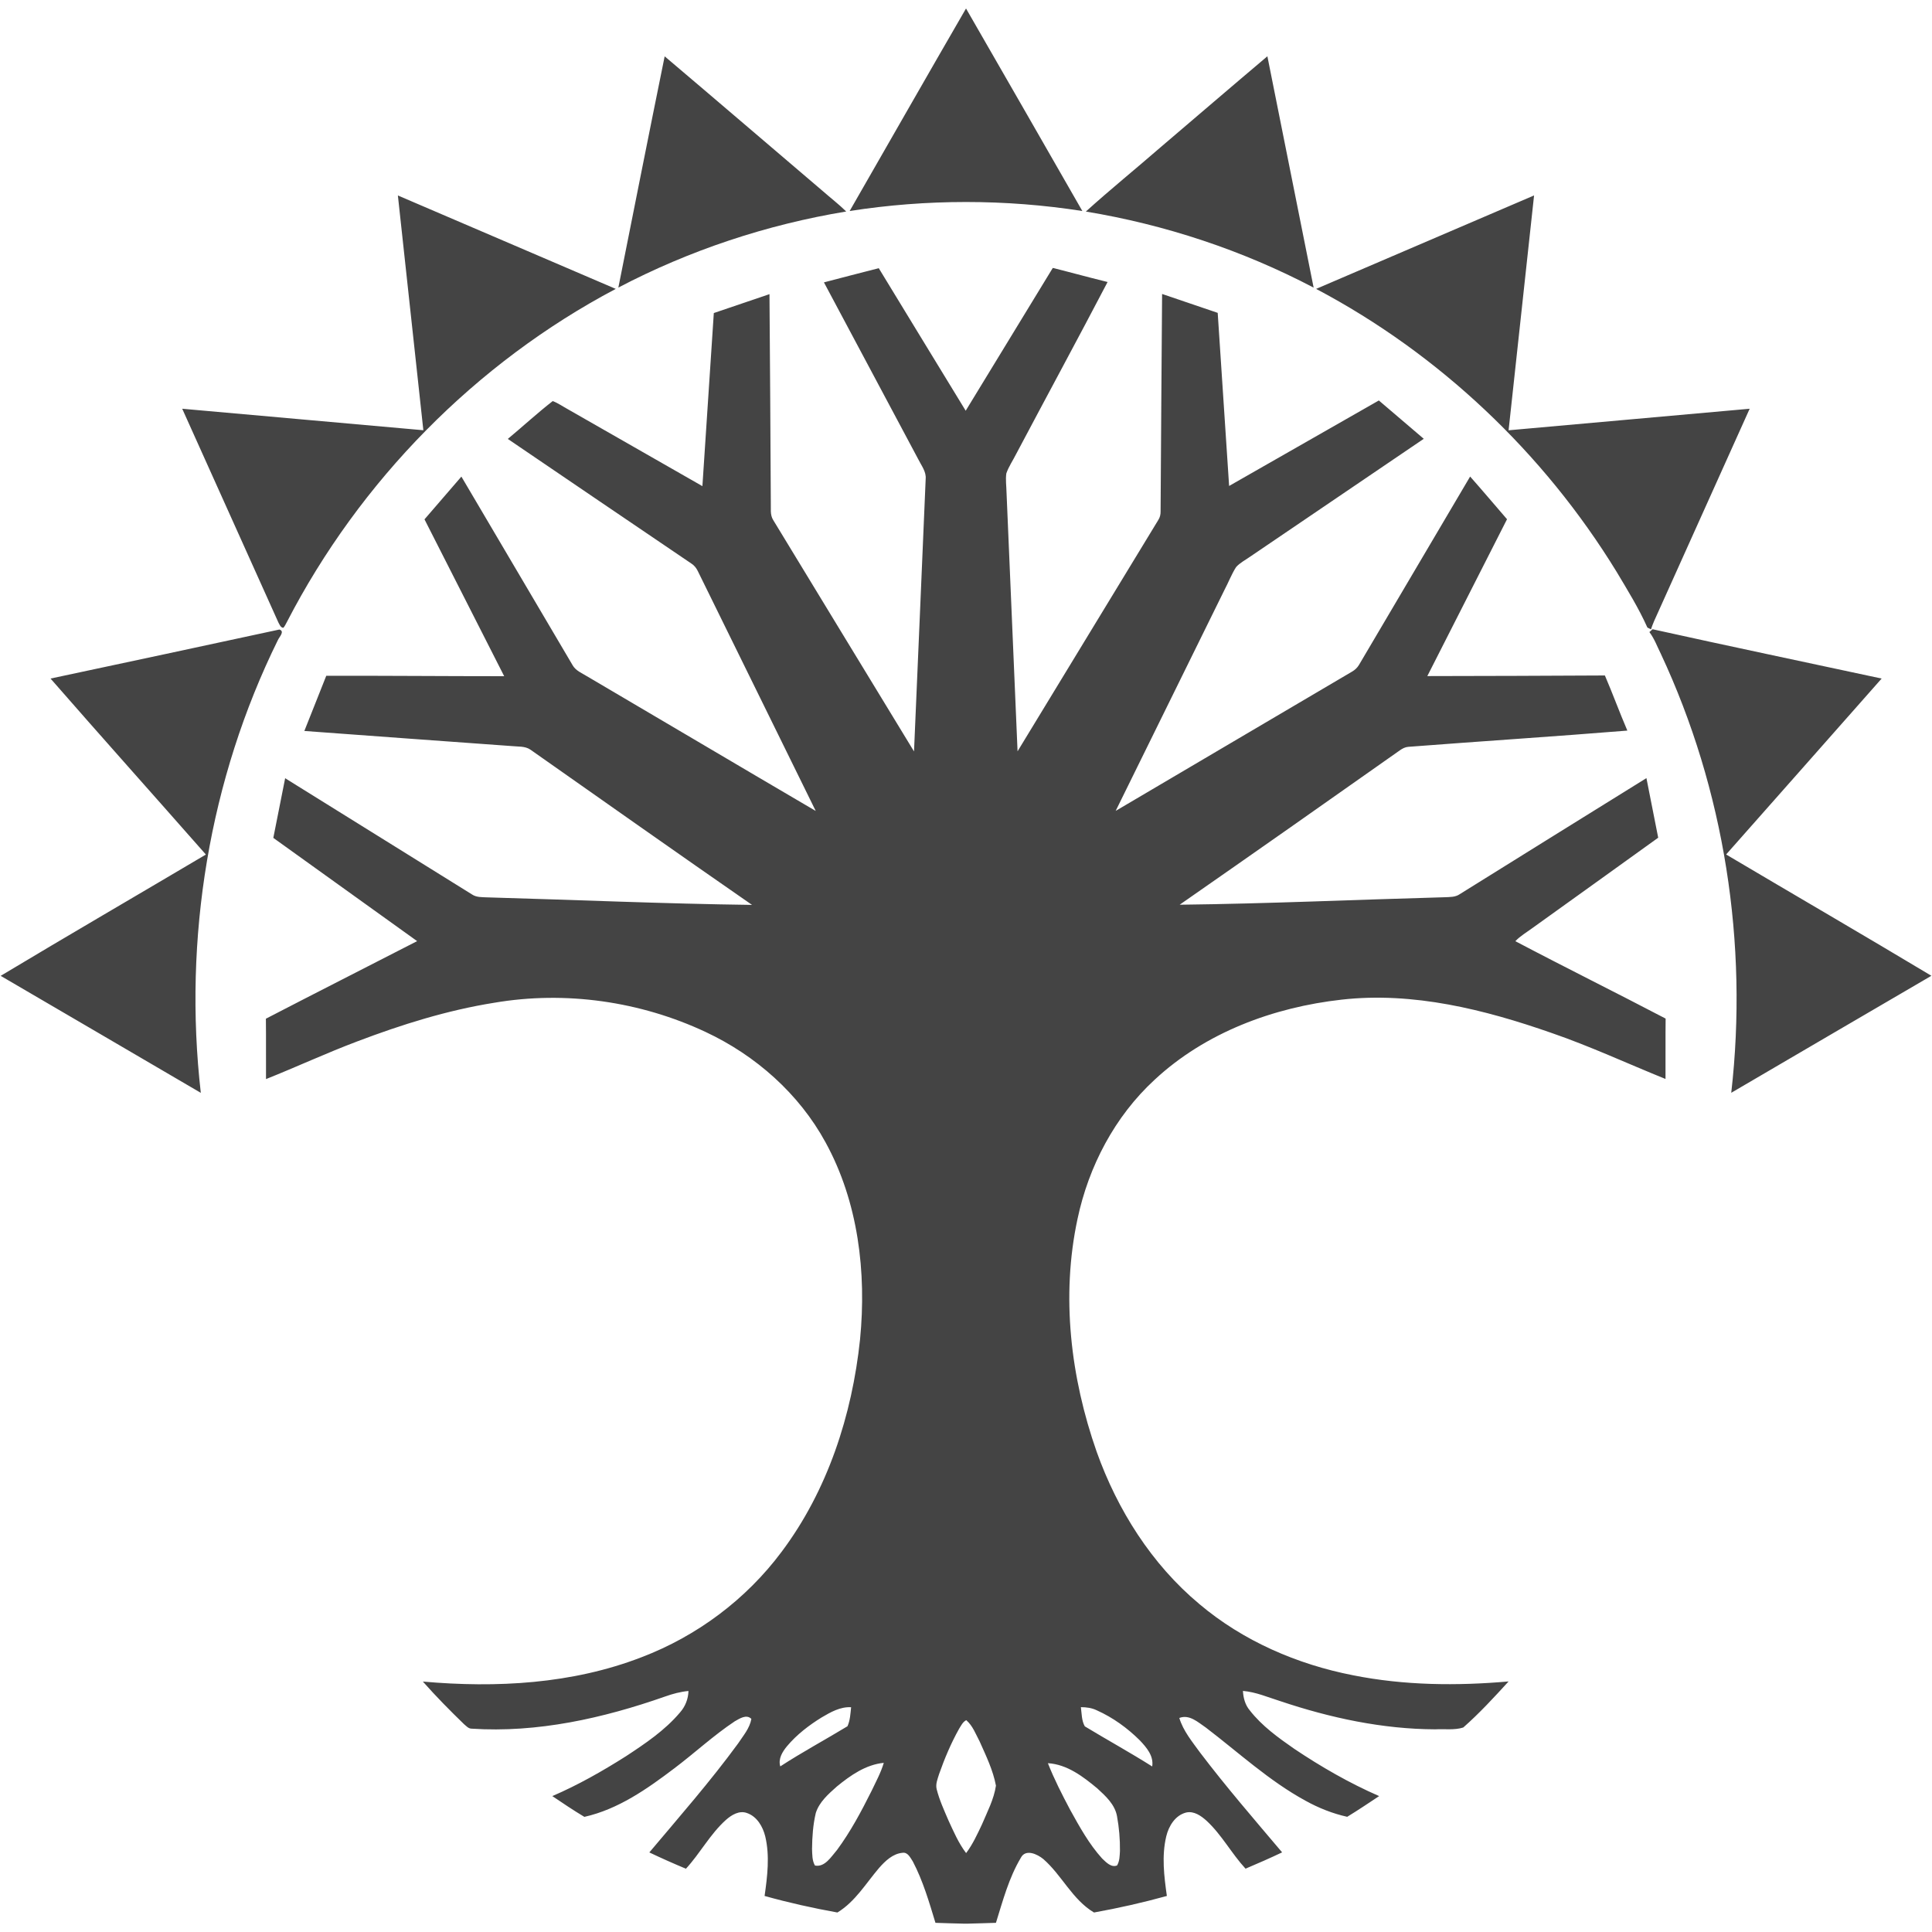
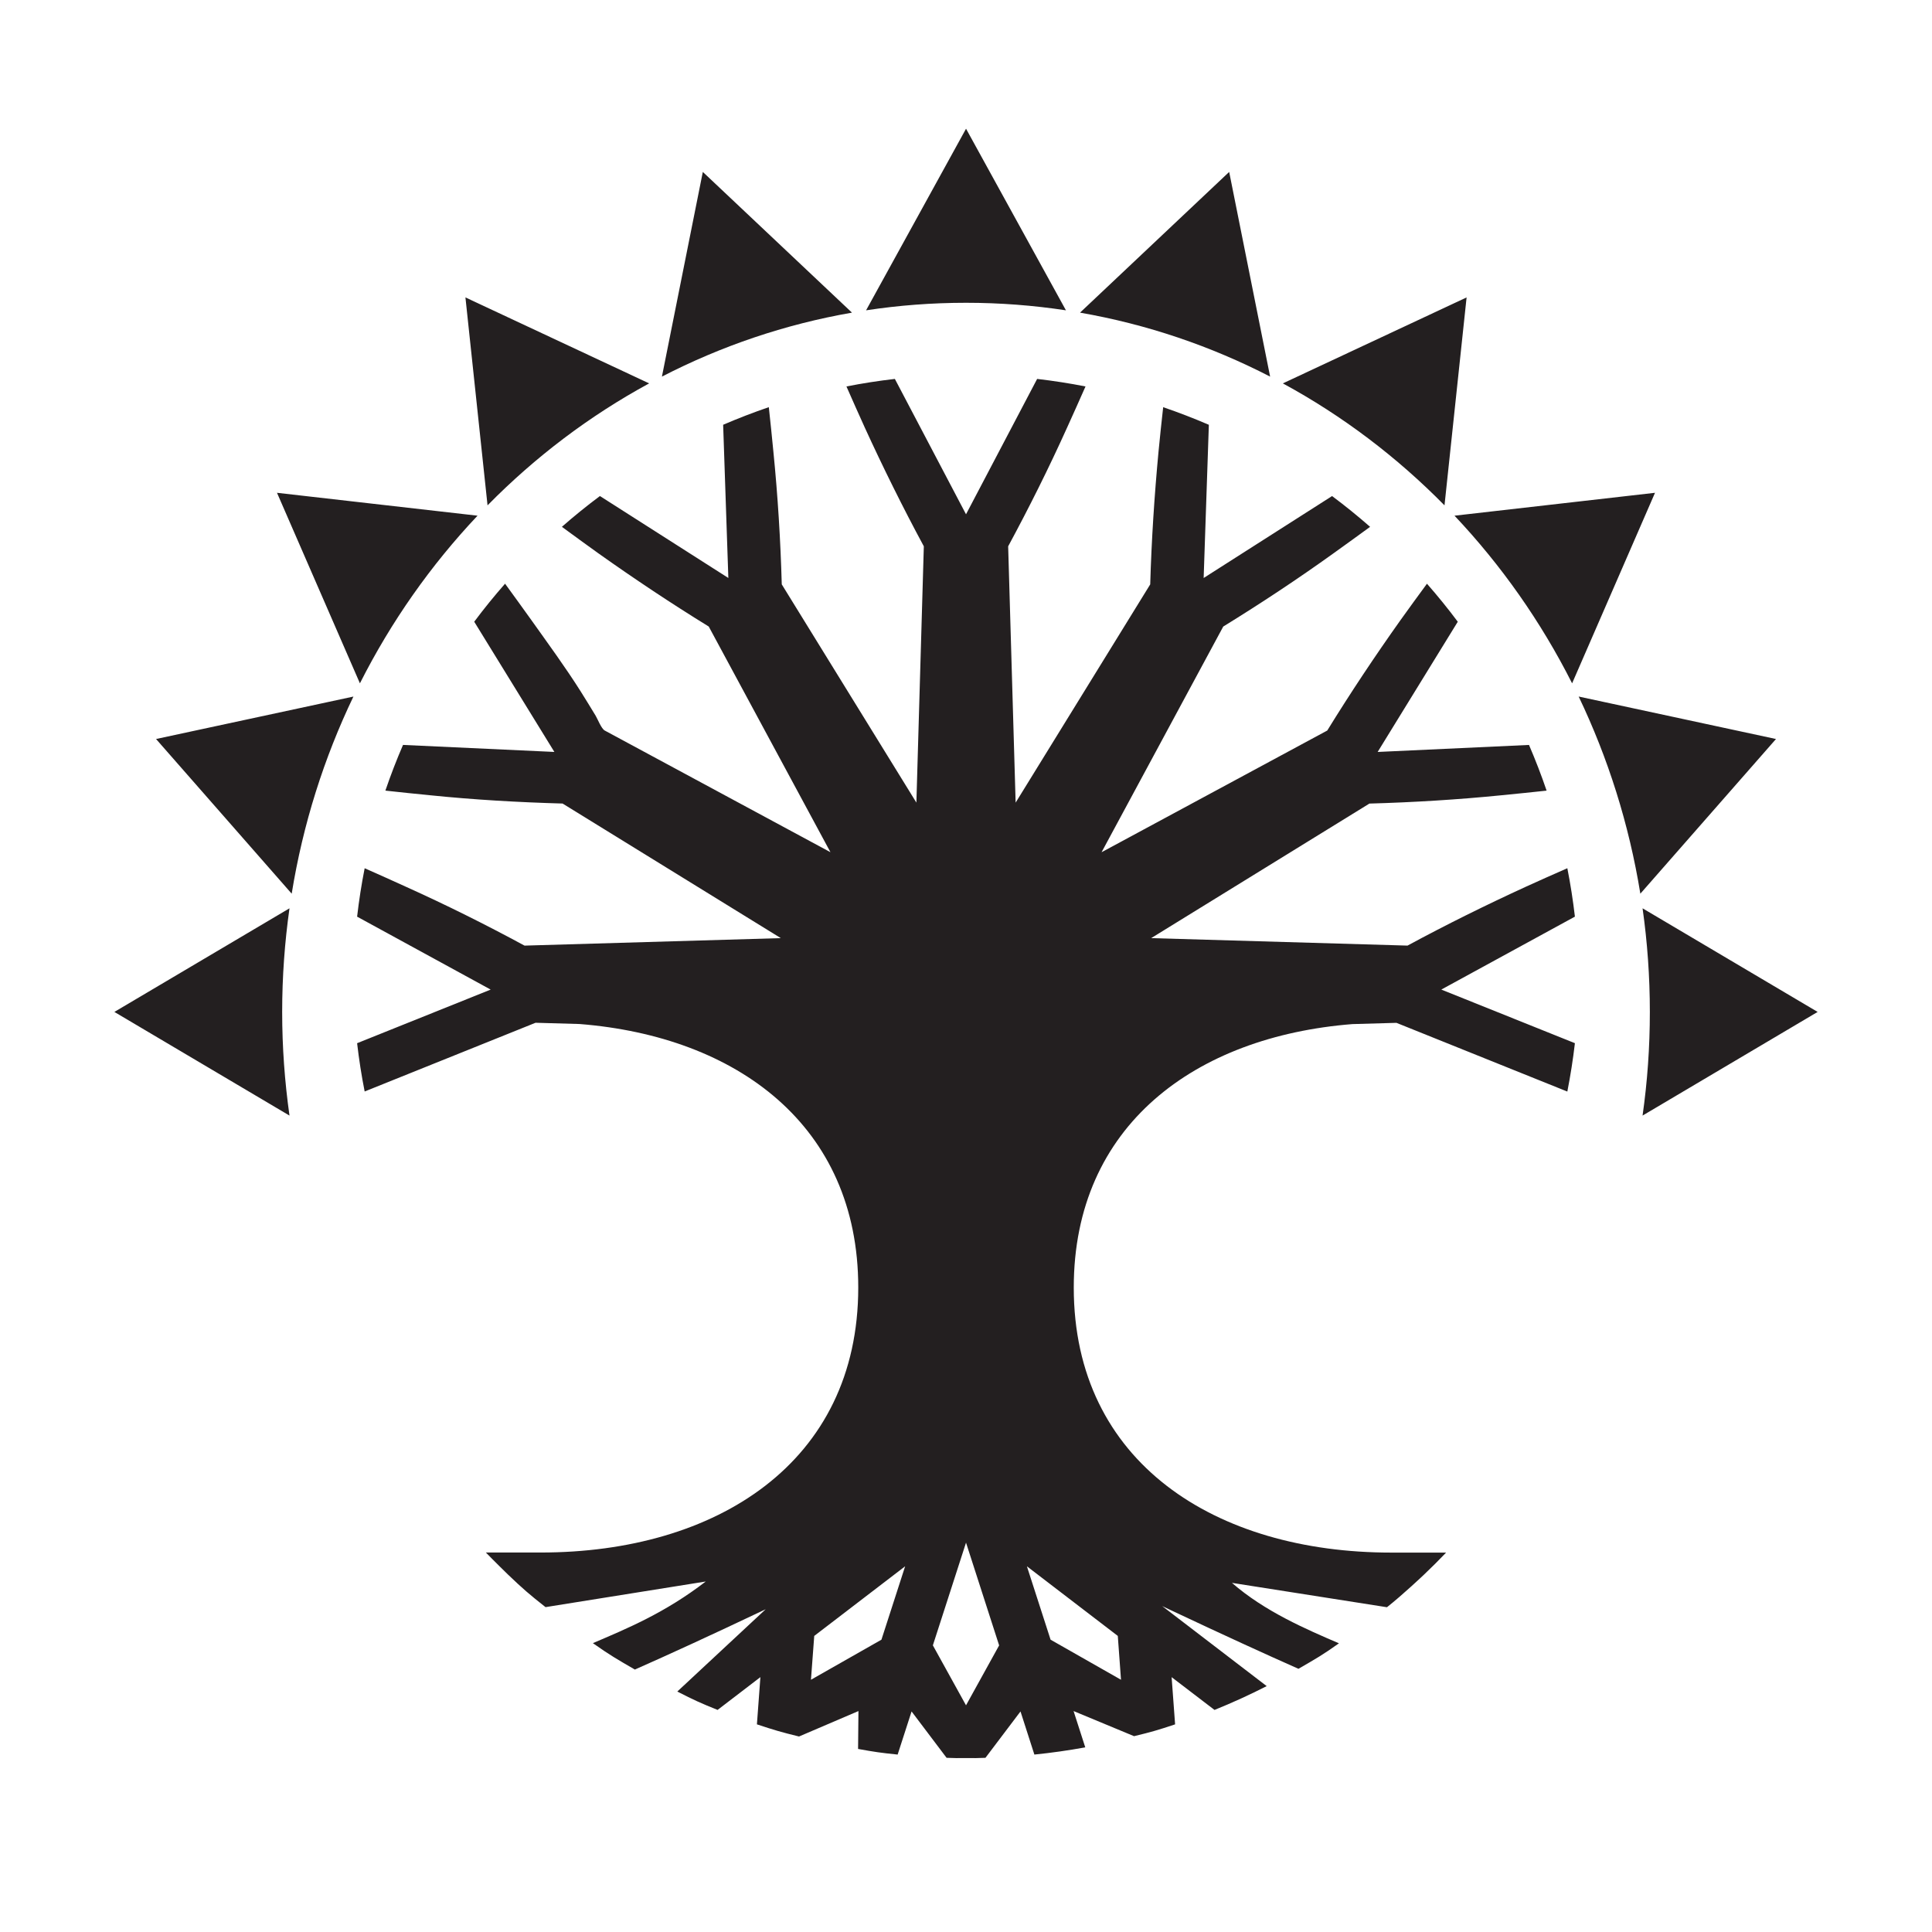
- <svg xmlns="http://www.w3.org/2000/svg" version="1.1" width="32" height="32" viewBox="0 0 32 32">
-   <path fill="#444" d="M17.44 4.438l0.226 0.058c0.527 0.137 0.301 0.080 0.679 0.175-0.499 0.954-1.012 1.9-1.516 2.852-0.053 0.106-0.122 0.205-0.161 0.318-0.015 0.103 0.001 0.207 0.003 0.31 0.062 1.431 0.121 2.862 0.183 4.293 0.778-1.277 1.554-2.556 2.332-3.833 0.026-0.041 0.038-0.089 0.037-0.138 0.009-1.201 0.014-2.402 0.025-3.604 0.307 0.105 0.614 0.208 0.921 0.313 0.063 0.955 0.125 1.911 0.189 2.867 0.827-0.472 1.653-0.945 2.48-1.416 0.247 0.212 0.496 0.423 0.744 0.635-0.957 0.65-1.914 1.3-2.871 1.949-0.080 0.057-0.171 0.102-0.237 0.175-0.077 0.12-0.127 0.255-0.194 0.381-0.6 1.219-1.201 2.438-1.801 3.658 1.306-0.768 2.61-1.54 3.917-2.308 0.046-0.027 0.086-0.064 0.113-0.11 0.613-1.040 1.227-2.081 1.841-3.12 0.206 0.233 0.407 0.471 0.611 0.707-0.44 0.866-0.881 1.732-1.32 2.598 0.98-0.002 1.961-0.004 2.941-0.010 0.13 0.302 0.242 0.611 0.372 0.913-1.209 0.098-2.42 0.176-3.63 0.269-0.049 0.004-0.094 0.027-0.134 0.055-1.215 0.857-2.431 1.711-3.651 2.56 1.465-0.017 2.928-0.084 4.392-0.124 0.084-0.004 0.174 0 0.246-0.050 1.030-0.642 2.061-1.283 3.093-1.923 0.065 0.329 0.13 0.659 0.195 0.987-0.695 0.501-1.391 0.999-2.087 1.499-0.095 0.070-0.198 0.129-0.279 0.215 0.825 0.435 1.662 0.849 2.489 1.282-0.004 0.333-0 0.666-0.002 1-0.629-0.254-1.245-0.541-1.887-0.762-1.11-0.388-2.291-0.685-3.475-0.552-1.131 0.126-2.259 0.544-3.101 1.328-0.659 0.607-1.092 1.434-1.276 2.305-0.275 1.281-0.114 2.627 0.317 3.855 0.344 0.964 0.91 1.863 1.701 2.523 0.724 0.612 1.62 0.999 2.547 1.18 0.847 0.169 1.717 0.177 2.575 0.102-0.24 0.263-0.483 0.527-0.751 0.763-0.147 0.047-0.31 0.021-0.464 0.030-0.874-0.003-1.738-0.189-2.564-0.466-0.205-0.064-0.405-0.152-0.621-0.17 0.006 0.116 0.037 0.233 0.114 0.323 0.201 0.258 0.47 0.451 0.736 0.636 0.446 0.299 0.913 0.568 1.406 0.783-0.175 0.116-0.35 0.234-0.529 0.343-0.242-0.054-0.474-0.146-0.692-0.267-0.601-0.328-1.106-0.797-1.648-1.21-0.129-0.087-0.273-0.225-0.441-0.16 0.066 0.217 0.214 0.393 0.344 0.573 0.431 0.568 0.898 1.108 1.359 1.653-0.2 0.095-0.402 0.184-0.606 0.27-0.232-0.251-0.393-0.56-0.645-0.793-0.091-0.082-0.209-0.166-0.338-0.137-0.181 0.045-0.289 0.223-0.33 0.394-0.078 0.325-0.036 0.662 0.010 0.988-0.398 0.11-0.8 0.201-1.207 0.274-0.359-0.214-0.531-0.616-0.838-0.884-0.1-0.083-0.297-0.176-0.375-0.020-0.197 0.331-0.297 0.709-0.411 1.075-0.159 0.006-0.319 0.009-0.478 0.014h-0.043c-0.16-0.004-0.321-0.008-0.481-0.014-0.105-0.345-0.206-0.694-0.374-1.015-0.041-0.061-0.082-0.157-0.17-0.145-0.162 0.014-0.286 0.134-0.388 0.249-0.219 0.256-0.397 0.561-0.692 0.74-0.406-0.073-0.809-0.163-1.206-0.274 0.046-0.326 0.088-0.662 0.011-0.986-0.040-0.163-0.137-0.331-0.304-0.388-0.128-0.046-0.254 0.032-0.347 0.114-0.262 0.235-0.426 0.552-0.663 0.809-0.204-0.085-0.406-0.175-0.606-0.27 0.499-0.593 1.011-1.177 1.469-1.803 0.085-0.129 0.194-0.253 0.221-0.409-0.082-0.082-0.196-0.004-0.276 0.041-0.352 0.234-0.663 0.524-1 0.778-0.45 0.341-0.929 0.678-1.49 0.804-0.181-0.108-0.356-0.226-0.531-0.344 0.425-0.183 0.828-0.412 1.218-0.659 0.321-0.211 0.646-0.429 0.896-0.725 0.088-0.099 0.138-0.225 0.141-0.357-0.132 0.012-0.261 0.047-0.385 0.091-1.028 0.361-2.116 0.605-3.21 0.533-0.051-0.002-0.085-0.044-0.121-0.073-0.236-0.228-0.466-0.462-0.683-0.707 1.217 0.108 2.476 0.041 3.624-0.404 0.916-0.349 1.731-0.958 2.317-1.744 0.762-1.015 1.168-2.264 1.3-3.518 0.109-1.11-0.029-2.277-0.572-3.266-0.439-0.805-1.157-1.439-1.983-1.826-1.084-0.509-2.324-0.687-3.505-0.485-0.778 0.124-1.533 0.361-2.268 0.64-0.51 0.192-1.004 0.422-1.511 0.624-0.002-0.333 0.002-0.667-0.002-1 0.833-0.432 1.671-0.856 2.505-1.285-0.794-0.57-1.588-1.14-2.382-1.71 0.065-0.329 0.13-0.659 0.196-0.988 1.033 0.641 2.065 1.283 3.097 1.926 0.072 0.048 0.161 0.043 0.243 0.047 1.464 0.041 2.928 0.106 4.393 0.125-1.228-0.851-2.448-1.712-3.67-2.571-0.091-0.063-0.209-0.048-0.314-0.060-1.144-0.082-2.288-0.166-3.431-0.25 0.119-0.305 0.244-0.608 0.363-0.914 0.982-0.002 1.965 0.007 2.947 0.007-0.439-0.866-0.88-1.732-1.32-2.598 0.203-0.236 0.407-0.473 0.611-0.708 0.614 1.043 1.23 2.084 1.844 3.127 0.051 0.088 0.15 0.127 0.233 0.178 1.265 0.743 2.527 1.492 3.792 2.233-0.649-1.326-1.305-2.649-1.954-3.975-0.024-0.049-0.058-0.092-0.103-0.121-1.015-0.687-2.029-1.377-3.043-2.066 0.249-0.207 0.488-0.428 0.744-0.627 0.089 0.034 0.168 0.090 0.252 0.136 0.742 0.425 1.485 0.849 2.227 1.273 0.063-0.955 0.126-1.911 0.189-2.867 0.307-0.105 0.615-0.208 0.922-0.313 0.008 1.148 0.017 2.296 0.022 3.444 0.005 0.099-0.017 0.209 0.040 0.298 0.778 1.277 1.553 2.556 2.332 3.832 0.066-1.504 0.128-3.008 0.193-4.511 0.012-0.123-0.071-0.223-0.122-0.327-0.522-0.977-1.043-1.954-1.563-2.931 0.302-0.078 0.605-0.159 0.908-0.235 0.479 0.788 0.96 1.574 1.44 2.361 0.48-0.787 0.96-1.574 1.44-2.361zM17.356 29.203v0c0.105 0.267 0.236 0.522 0.37 0.775 0.155 0.28 0.312 0.565 0.528 0.804 0.065 0.061 0.149 0.155 0.248 0.116 0.044-0.073 0.043-0.161 0.048-0.242 0.002-0.193-0.014-0.386-0.049-0.575-0.035-0.193-0.188-0.333-0.326-0.459-0.235-0.196-0.501-0.399-0.818-0.418zM14.639 29.198v0c-0.299 0.029-0.553 0.208-0.778 0.392-0.139 0.124-0.291 0.255-0.349 0.439-0.046 0.194-0.060 0.395-0.062 0.594 0.004 0.092 0 0.193 0.048 0.276 0.165 0.033 0.271-0.149 0.366-0.258 0.225-0.305 0.403-0.64 0.572-0.978 0.072-0.152 0.154-0.302 0.202-0.464zM16.003 28.492v0c-0.057 0.029-0.085 0.091-0.118 0.143-0.134 0.239-0.24 0.492-0.331 0.75-0.024 0.080-0.061 0.164-0.040 0.249 0.045 0.18 0.123 0.349 0.196 0.519 0.086 0.186 0.167 0.376 0.292 0.54 0.109-0.145 0.185-0.311 0.262-0.474 0.088-0.209 0.198-0.416 0.232-0.643-0.048-0.256-0.164-0.494-0.269-0.73-0.065-0.122-0.115-0.262-0.222-0.354zM17.903 28.277v0c0.014 0.105 0.011 0.223 0.065 0.317 0.37 0.224 0.75 0.433 1.116 0.664 0.028-0.174-0.094-0.315-0.205-0.432-0.206-0.205-0.447-0.379-0.713-0.498-0.082-0.040-0.173-0.052-0.263-0.052zM14.096 28.277v0c-0.179-0.010-0.339 0.082-0.487 0.169-0.212 0.131-0.413 0.285-0.574 0.477-0.076 0.092-0.149 0.209-0.111 0.334 0.362-0.236 0.744-0.441 1.113-0.665 0.044-0.098 0.049-0.209 0.060-0.315zM4.627 10.427c-1.263 0.272-2.526 0.544-3.79 0.812 0.852 0.976 1.717 1.942 2.573 2.915-1.133 0.671-2.271 1.332-3.399 2.009 1.106 0.644 2.21 1.293 3.315 1.938-0.292-2.554 0.139-5.194 1.278-7.502 0.023-0.051 0.117-0.142 0.024-0.172zM27.37 10.424c-0.018 0.015-0.035 0.030-0.051 0.045 0.083 0.109 0.129 0.239 0.19 0.361 1.054 2.253 1.448 4.801 1.166 7.27 1.105-0.645 2.208-1.294 3.315-1.938-1.129-0.677-2.267-1.338-3.4-2.009 0.858-0.971 1.718-1.941 2.576-2.914-1.265-0.272-2.532-0.537-3.795-0.817zM25.409 3.237c-1.203 0.515-2.406 1.032-3.61 1.548 2.040 1.077 3.771 2.719 4.976 4.684 0.18 0.302 0.367 0.603 0.511 0.925 0.015 0.008 0.044 0.023 0.059 0.030 0.016-0.048 0.034-0.095 0.054-0.141 0.527-1.171 1.054-2.342 1.581-3.513-1.331 0.119-2.662 0.237-3.993 0.357 0.14-1.297 0.281-2.593 0.422-3.89zM6.59 3.236c0.141 1.297 0.282 2.593 0.422 3.89l-3.994-0.356c0.53 1.18 1.062 2.36 1.593 3.54 0.019 0.033 0.037 0.088 0.083 0.088 0.026-0.029 0.040-0.065 0.059-0.098 1.204-2.331 3.124-4.289 5.446-5.515-1.203-0.516-2.406-1.033-3.61-1.548zM20.992 0.932c-0.59 0.498-1.175 1.001-1.762 1.501-0.413 0.359-0.839 0.704-1.245 1.071 1.314 0.217 2.594 0.641 3.773 1.26-0.255-1.277-0.51-2.554-0.766-3.831zM11.009 0.933c-0.26 1.276-0.512 2.553-0.767 3.83 1.18-0.619 2.46-1.043 3.774-1.26-0.123-0.12-0.259-0.225-0.388-0.338-0.874-0.744-1.744-1.491-2.619-2.232zM16 0.141v0c-0.646 1.116-1.285 2.236-1.927 3.354 1.274-0.199 2.579-0.199 3.854 0-0.642-1.118-1.282-2.238-1.927-3.355z" />
+ <svg xmlns="http://www.w3.org/2000/svg" version="1.2" baseProfile="tiny" id="Layer_1" x="0px" y="0px" viewBox="0 0 100 100" overflow="visible" xml:space="preserve">
+   <path id="Selesnya" fill="#231F20" d="M55.902,16.182l7.72-7.283l2.119,10.594  C62.685,17.917,59.379,16.787,55.902,16.182 M74.767,26.157l1.144-10.763l-9.511,4.45  C69.487,21.519,72.302,23.653,74.767,26.157 M84.904,46.257l7.021-8.006l-10.213-2.198  C83.228,39.223,84.319,42.652,84.904,46.257 M94.081,52.377l-9.062-5.363  c0.248,1.75,0.377,3.54,0.377,5.363c0,1.824-0.128,3.612-0.377,5.365L94.081,52.377z M81.372,35.369  l4.291-9.862l-10.378,1.185C77.699,29.249,79.757,32.169,81.372,35.369 M33.6,19.844l-9.509-4.45  l1.144,10.763C27.699,23.653,30.515,21.519,33.6,19.844 M14.605,52.377  c0-1.822,0.132-3.612,0.379-5.363l-9.064,5.363l9.064,5.365  C14.737,55.989,14.605,54.201,14.605,52.377 M18.293,36.054L8.077,38.251l7.021,8.006  C15.681,42.652,16.773,39.223,18.293,36.054 M44.098,16.182l-7.72-7.283l-2.117,10.594  C37.315,17.917,40.621,16.787,44.098,16.182 M50.002,15.672c1.756,0,3.482,0.134,5.171,0.39  l-5.171-9.4l-5.174,9.4C46.518,15.805,48.243,15.672,50.002,15.672 M24.717,26.692l-10.38-1.185  l4.292,9.862C20.245,32.169,22.302,29.249,24.717,26.692 M18.484,53.996l6.913-2.775l-6.913-3.775  c0.098-0.846,0.228-1.682,0.391-2.506c0.709,0.317,1.422,0.629,2.126,0.954  c2.091,0.942,4.13,1.959,6.149,3.051L40.415,48.557l-11.296-6.966  c-2.295-0.065-4.568-0.195-6.853-0.428c-0.772-0.072-1.545-0.159-2.319-0.241  c0.274-0.803,0.579-1.591,0.913-2.365l7.834,0.363l-4.148-6.74c0.505-0.678,1.04-1.334,1.596-1.968  c0.456,0.629,0.913,1.254,1.363,1.886c0.87,1.225,1.759,2.434,2.561,3.705  c0.26,0.409,0.509,0.826,0.762,1.238c0.103,0.168,0.296,0.675,0.473,0.771  c0.005,0.002,11.683,6.298,11.683,6.298l-6.3-11.681c-1.951-1.201-3.866-2.478-5.716-3.792  c-0.632-0.449-1.257-0.911-1.884-1.369c0.635-0.557,1.291-1.088,1.968-1.593l6.647,4.241  l-0.269-7.93c0.772-0.332,1.56-0.637,2.364-0.911c0.082,0.772,0.166,1.545,0.238,2.319  c0.228,2.285,0.367,4.558,0.432,6.853l6.968,11.296l0.385-13.266  c-1.089-2.019-2.11-4.082-3.056-6.147c-0.322-0.704-0.634-1.416-0.949-2.127  c0.826-0.163,1.66-0.293,2.506-0.39l3.683,7.007l3.681-7.007  c0.844,0.098,1.68,0.228,2.504,0.39c-0.315,0.709-0.629,1.42-0.952,2.126  c-0.945,2.093-1.961,4.13-3.052,6.149l0.387,13.266l6.966-11.296c0.067-2.293,0.216-4.592,0.428-6.853  c0.072-0.774,0.159-1.547,0.243-2.319c0.803,0.274,1.589,0.579,2.364,0.911l-0.269,7.93l6.647-4.241  c0.677,0.505,1.333,1.036,1.968,1.593c-0.629,0.456-1.255,0.916-1.887,1.365  c-1.862,1.338-3.761,2.593-5.714,3.796l-6.298,11.681l11.681-6.298  c1.201-1.951,2.48-3.868,3.792-5.716c0.45-0.632,0.911-1.257,1.369-1.884  c0.557,0.634,1.089,1.29,1.595,1.968l-4.147,6.74l7.834-0.363  c0.332,0.774,0.639,1.562,0.911,2.365c-0.772,0.081-1.545,0.164-2.317,0.238  c-2.285,0.228-4.558,0.367-6.855,0.432L59.585,48.557l13.267,0.387  c2.018-1.091,4.082-2.11,6.146-3.056c0.706-0.324,1.416-0.635,2.127-0.949  c0.163,0.824,0.293,1.66,0.392,2.506l-6.915,3.775l6.915,2.775  c-0.099,0.844-0.23,1.68-0.392,2.504l-8.845-3.557l-2.28,0.065  c-8.127,0.644-14.422,5.243-14.422,13.637c0,9.074,7.355,13.718,16.429,13.718h2.843  c-0.37,0.387-0.75,0.767-1.139,1.136c0,0-1.071,1.019-1.922,1.692l-8.023-1.261  c1.701,1.483,3.842,2.4,5.538,3.129c-0.856,0.608-1.185,0.791-2.096,1.319  c-1.704-0.755-3.856-1.739-6.577-3.021c-0.159-0.075-0.317-0.149-0.476-0.226l5.409,4.143  c-0.879,0.449-1.78,0.86-2.701,1.233l-2.22-1.697l0.18,2.444  c-0.88,0.293-1.213,0.391-2.124,0.611l-3.131-1.3l0.605,1.879  c-0.867,0.158-1.745,0.283-2.634,0.373l-0.718-2.232l-1.814,2.4  c-0.5,0.021-0.502,0.014-1.005,0.014c-0.505,0-0.509,0.007-1.007-0.014l-1.812-2.4l-0.721,2.232  c-0.889-0.091-1.18-0.134-2.048-0.291l0.019-1.961l-3.076,1.317  c-0.911-0.223-1.298-0.336-2.179-0.629l0.18-2.444l-2.216,1.697  c-0.923-0.373-1.204-0.502-2.085-0.951l4.575-4.26c-0.041,0.019-0.082,0.038-0.122,0.058  c-2.749,1.305-4.924,2.302-6.649,3.064c-0.915-0.529-1.314-0.759-2.174-1.367  c1.756-0.75,3.732-1.564,5.842-3.191l-8.292,1.327c-0.853-0.673-1.165-0.942-1.949-1.691  c0,0-0.767-0.747-1.139-1.136h2.845c9.073,0,16.429-4.643,16.429-13.718  c0-8.394-6.296-12.993-14.423-13.637l-2.28-0.065l-8.845,3.557  C18.712,55.676,18.582,54.84,18.484,53.996 M53.152,81.071l1.226,3.799l3.645,2.074l-0.166-2.269  L53.152,81.071z M48.285,85.163l1.716,3.104l1.714-3.102l-1.714-5.318L48.285,85.163z M46.85,81.071  l-4.705,3.604l-0.17,2.269l3.648-2.074L46.85,81.071z" />
</svg>
